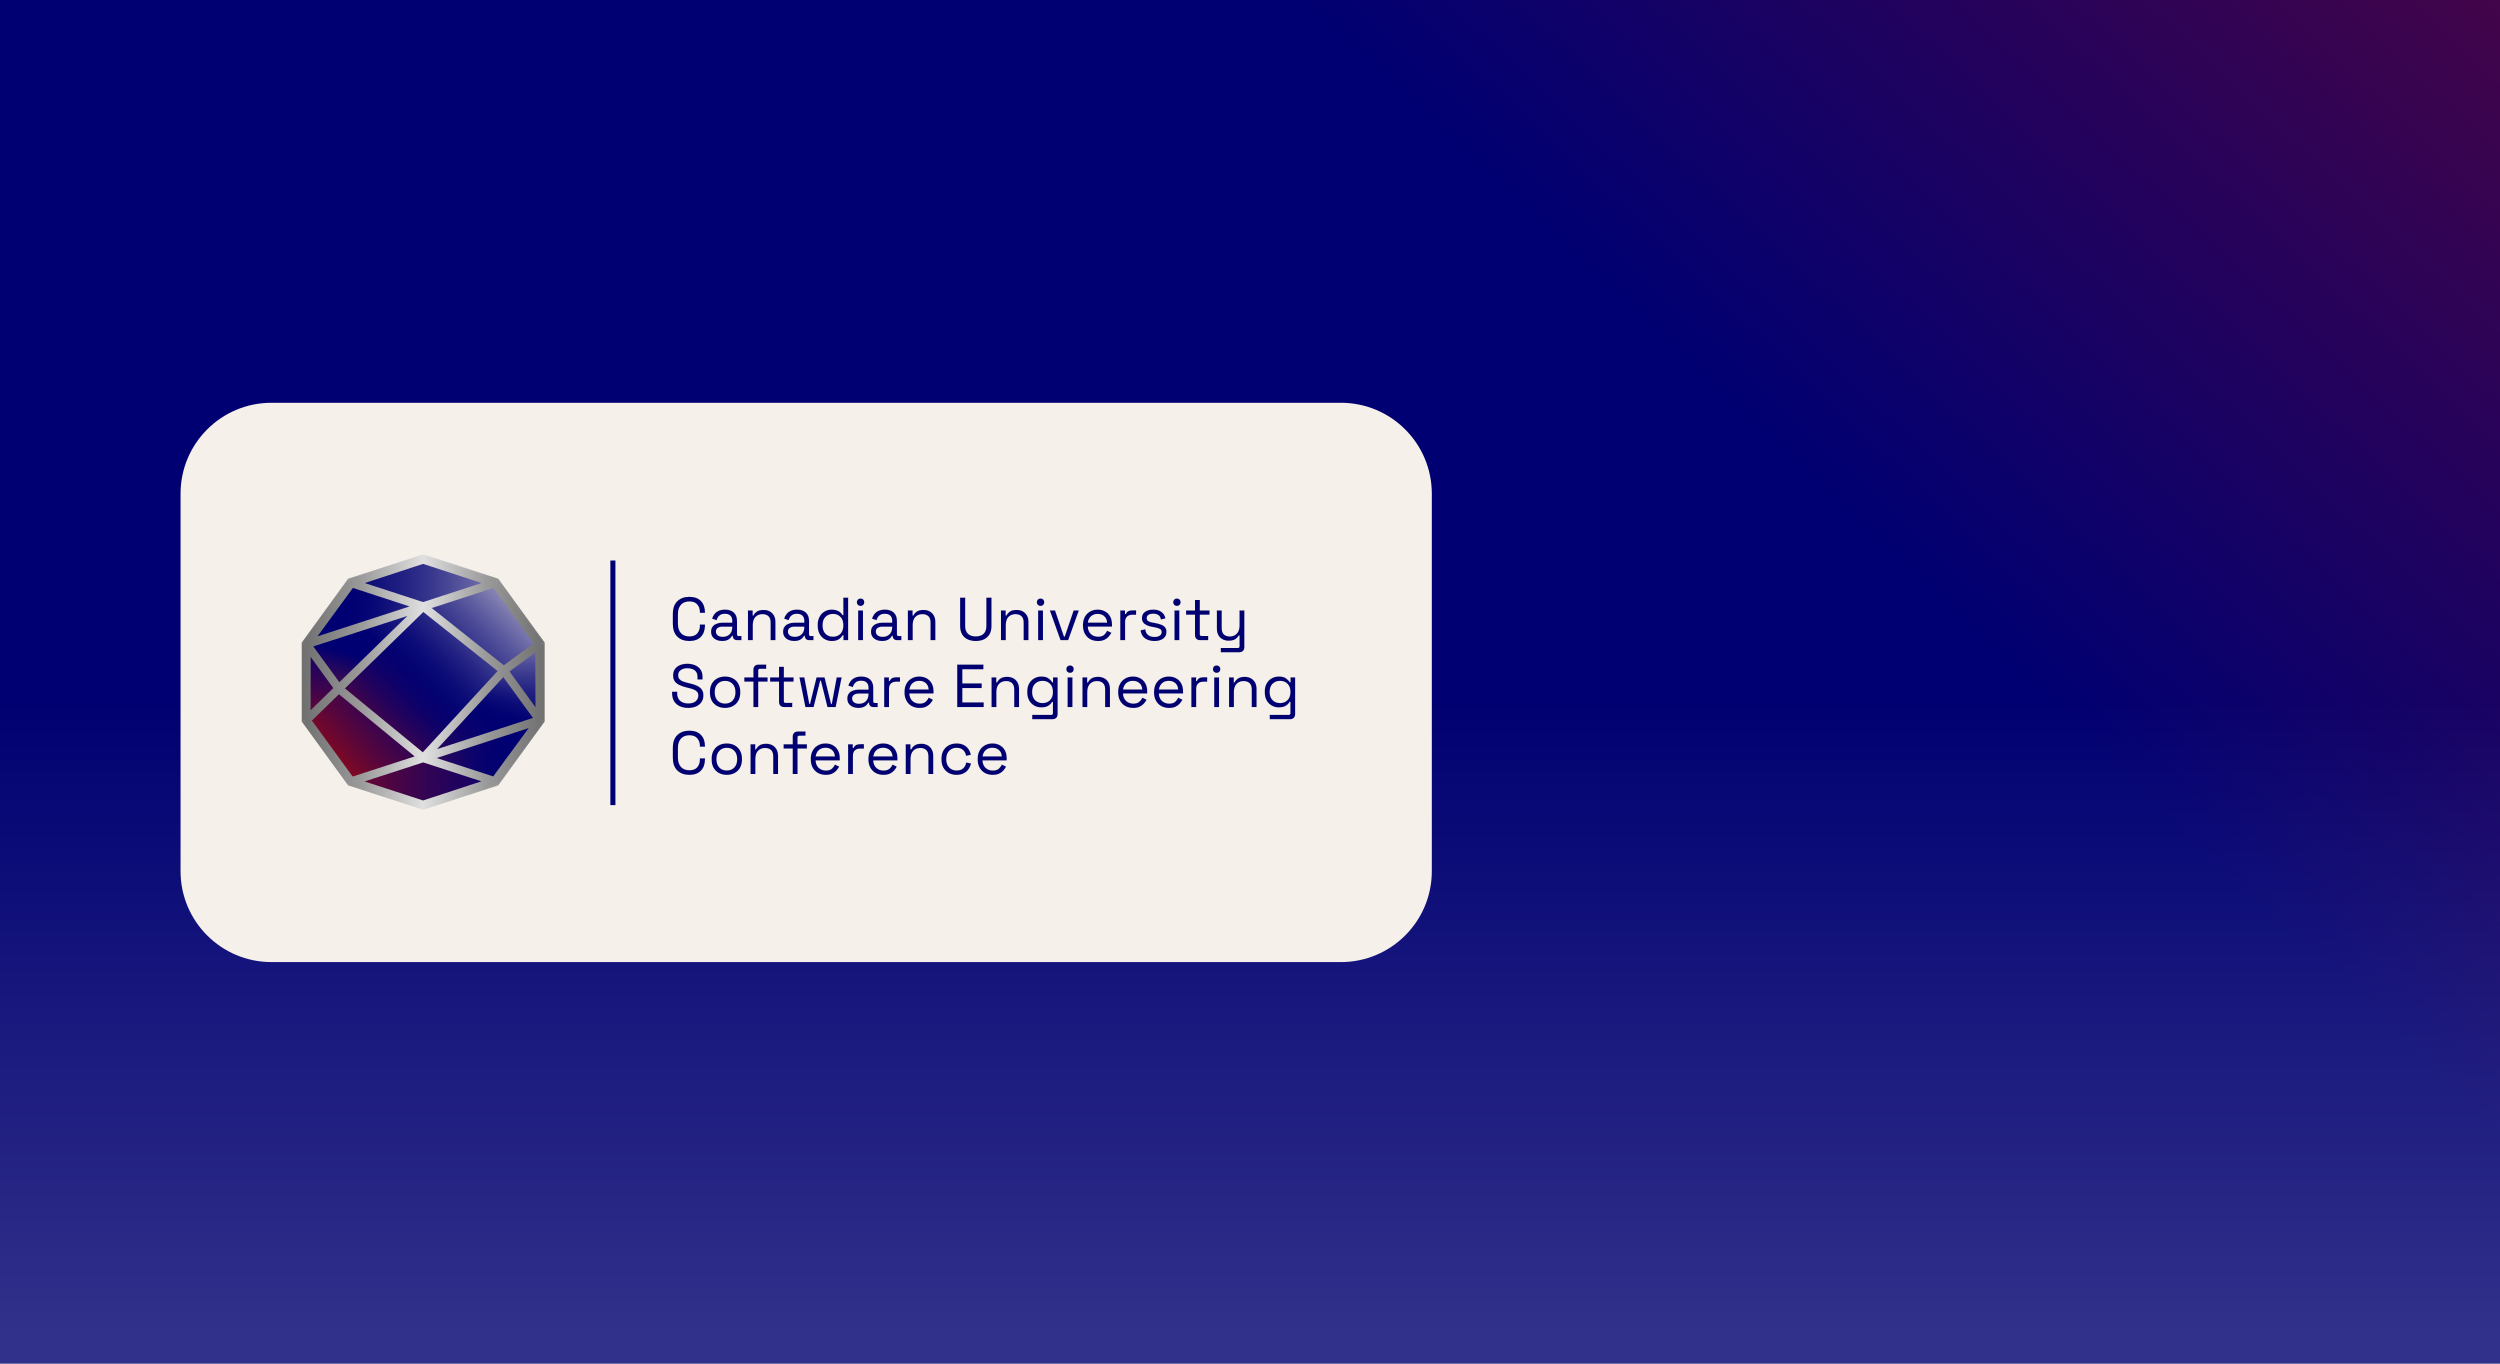
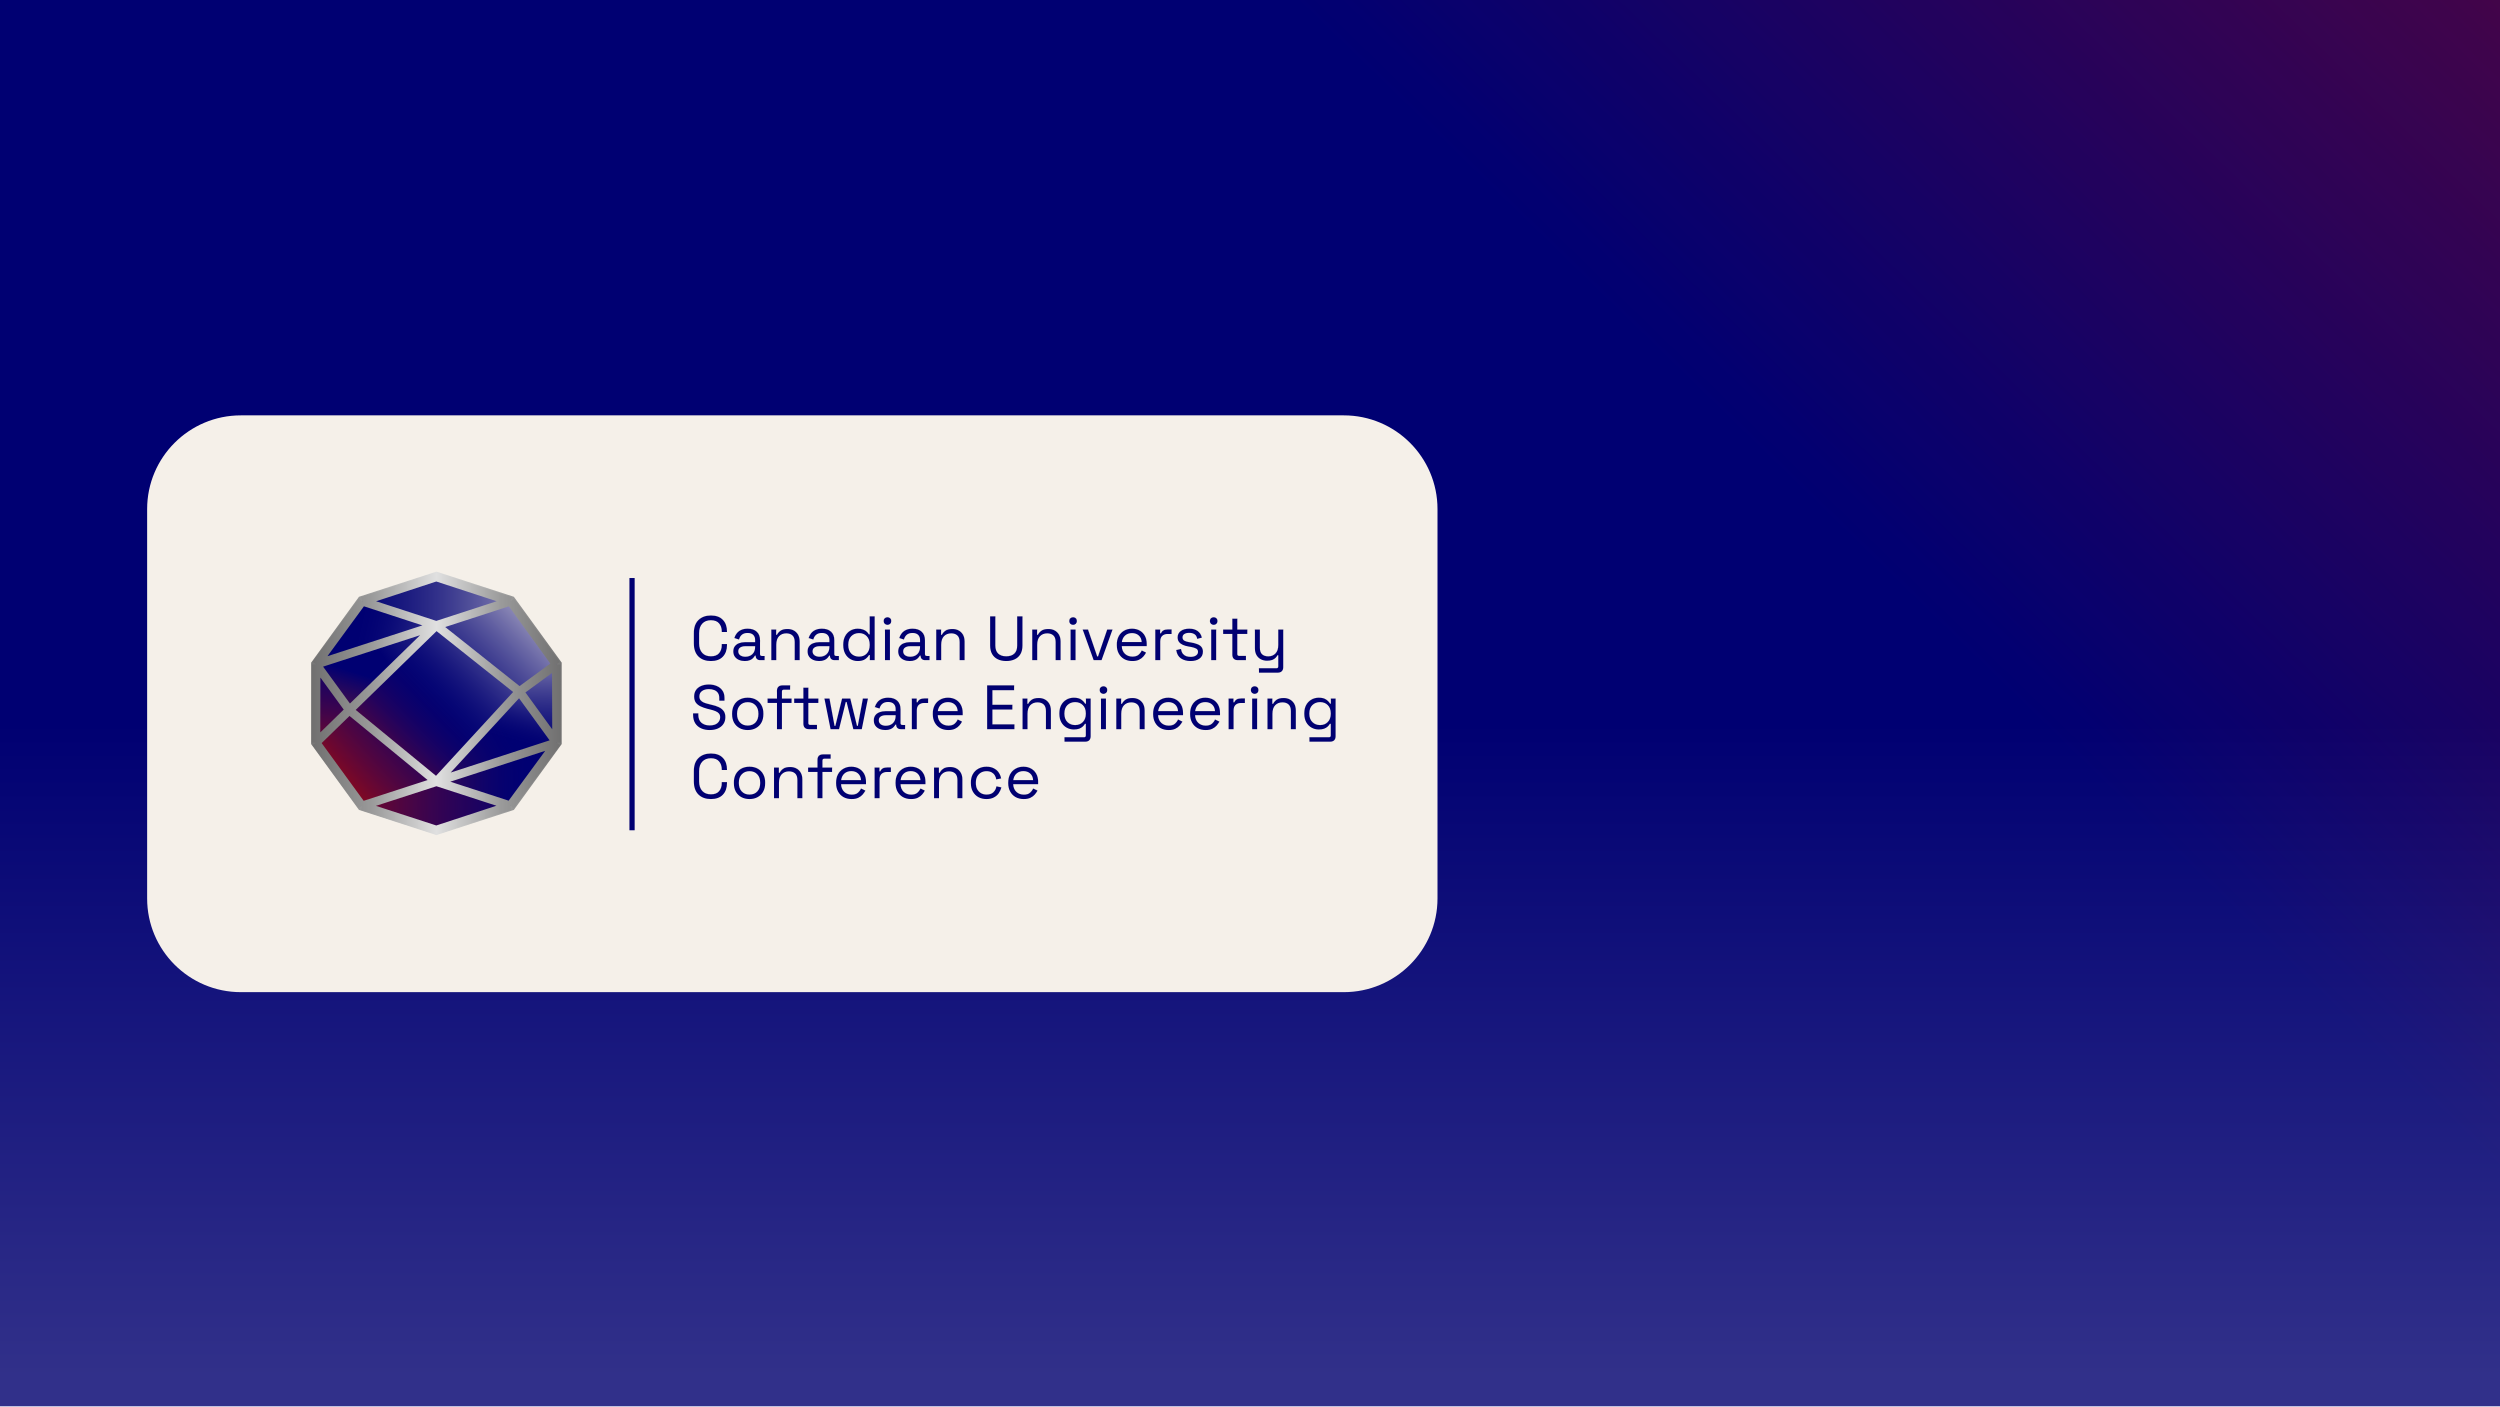
- <svg xmlns="http://www.w3.org/2000/svg" width="1980" height="1080" viewBox="0 0 1980 1080" fill="none">
-   <rect width="1980" height="1080" fill="url(#paint0_linear_366_193)" />
-   <rect width="1980" height="1080" fill="url(#paint1_linear_366_193)" fill-opacity="0.2" />
-   <rect x="143" y="319" width="991" height="442.972" rx="72" fill="#F5F0E9" />
+ <svg xmlns="http://www.w3.org/2000/svg" width="1920" height="1080" viewBox="0 0 1920 1080" fill="none">
+   <rect width="1920" height="1080" fill="url(#paint0_linear_366_193)" />
+   <rect width="1920" height="1080" fill="url(#paint1_linear_366_193)" fill-opacity="0.2" />
+   <rect x="113" y="319" width="991" height="442.972" rx="72" fill="#F5F0E9" />
  <g filter="url(#filter0_i_366_193)">
    <path d="M545.984 507.672C541.984 507.672 538.8 506.52 536.432 504.216C534.064 501.88 532.88 498.488 532.88 494.04V486.36C532.88 481.912 534.064 478.536 536.432 476.232C538.8 473.896 541.984 472.728 545.984 472.728C549.952 472.728 552.992 473.832 555.104 476.04C557.248 478.248 558.32 481.272 558.32 485.112V485.352H554.336V484.968C554.336 482.44 553.648 480.376 552.272 478.776C550.928 477.144 548.832 476.328 545.984 476.328C543.136 476.328 540.912 477.208 539.312 478.968C537.712 480.696 536.912 483.128 536.912 486.264V494.136C536.912 497.272 537.712 499.72 539.312 501.48C540.912 503.208 543.136 504.072 545.984 504.072C548.832 504.072 550.928 503.272 552.272 501.672C553.648 500.04 554.336 497.96 554.336 495.432V494.664H558.32V495.288C558.32 499.128 557.248 502.152 555.104 504.36C552.992 506.568 549.952 507.672 545.984 507.672ZM571.981 507.672C570.349 507.672 568.861 507.384 567.517 506.808C566.173 506.232 565.117 505.4 564.349 504.312C563.581 503.224 563.197 501.896 563.197 500.328C563.197 498.728 563.581 497.416 564.349 496.392C565.117 495.336 566.173 494.552 567.517 494.04C568.861 493.496 570.365 493.224 572.029 493.224H579.949V491.496C579.949 489.832 579.453 488.52 578.461 487.56C577.501 486.6 576.061 486.12 574.141 486.12C572.253 486.12 570.781 486.584 569.725 487.512C568.669 488.408 567.949 489.624 567.565 491.16L564.013 490.008C564.397 488.696 565.005 487.512 565.837 486.456C566.669 485.368 567.773 484.504 569.149 483.864C570.557 483.192 572.237 482.856 574.189 482.856C577.197 482.856 579.533 483.64 581.197 485.208C582.861 486.744 583.693 488.92 583.693 491.736V502.344C583.693 503.304 584.141 503.784 585.037 503.784H587.197V507H583.885C582.829 507 581.981 506.712 581.341 506.136C580.701 505.528 580.381 504.728 580.381 503.736V503.496H579.805C579.453 504.104 578.973 504.744 578.365 505.416C577.789 506.056 576.989 506.584 575.965 507C574.941 507.448 573.613 507.672 571.981 507.672ZM572.413 504.408C574.653 504.408 576.461 503.752 577.837 502.44C579.245 501.096 579.949 499.224 579.949 496.824V496.296H572.173C570.669 496.296 569.421 496.632 568.429 497.304C567.469 497.944 566.989 498.92 566.989 500.232C566.989 501.544 567.485 502.568 568.477 503.304C569.501 504.04 570.813 504.408 572.413 504.408ZM592.39 507V483.528H596.086V487.512H596.758C597.27 486.392 598.134 485.384 599.35 484.488C600.598 483.56 602.422 483.096 604.822 483.096C606.582 483.096 608.15 483.464 609.526 484.2C610.934 484.936 612.054 486.024 612.886 487.464C613.718 488.904 614.134 490.68 614.134 492.792V507H610.342V493.08C610.342 490.744 609.75 489.048 608.566 487.992C607.414 486.936 605.846 486.408 603.862 486.408C601.59 486.408 599.734 487.144 598.294 488.616C596.886 490.088 596.182 492.28 596.182 495.192V507H592.39ZM629.028 507.672C627.396 507.672 625.908 507.384 624.564 506.808C623.22 506.232 622.164 505.4 621.396 504.312C620.628 503.224 620.244 501.896 620.244 500.328C620.244 498.728 620.628 497.416 621.396 496.392C622.164 495.336 623.22 494.552 624.564 494.04C625.908 493.496 627.412 493.224 629.076 493.224H636.996V491.496C636.996 489.832 636.5 488.52 635.508 487.56C634.548 486.6 633.108 486.12 631.188 486.12C629.3 486.12 627.828 486.584 626.772 487.512C625.716 488.408 624.996 489.624 624.612 491.16L621.06 490.008C621.444 488.696 622.052 487.512 622.884 486.456C623.716 485.368 624.82 484.504 626.196 483.864C627.604 483.192 629.284 482.856 631.236 482.856C634.244 482.856 636.58 483.64 638.244 485.208C639.908 486.744 640.74 488.92 640.74 491.736V502.344C640.74 503.304 641.188 503.784 642.084 503.784H644.244V507H640.932C639.876 507 639.028 506.712 638.388 506.136C637.748 505.528 637.428 504.728 637.428 503.736V503.496H636.852C636.5 504.104 636.02 504.744 635.412 505.416C634.836 506.056 634.036 506.584 633.012 507C631.988 507.448 630.66 507.672 629.028 507.672ZM629.46 504.408C631.7 504.408 633.508 503.752 634.884 502.44C636.292 501.096 636.996 499.224 636.996 496.824V496.296H629.22C627.716 496.296 626.468 496.632 625.476 497.304C624.516 497.944 624.036 498.92 624.036 500.232C624.036 501.544 624.532 502.568 625.524 503.304C626.548 504.04 627.86 504.408 629.46 504.408ZM658.717 507.672C656.701 507.672 654.845 507.192 653.149 506.232C651.453 505.272 650.109 503.88 649.117 502.056C648.125 500.232 647.629 498.072 647.629 495.576V494.952C647.629 492.456 648.125 490.312 649.117 488.52C650.109 486.696 651.437 485.304 653.101 484.344C654.797 483.352 656.669 482.856 658.717 482.856C660.349 482.856 661.725 483.08 662.845 483.528C663.997 483.944 664.925 484.488 665.629 485.16C666.333 485.8 666.877 486.488 667.261 487.224H667.933V473.4H671.725V507H668.029V503.112H667.357C666.717 504.296 665.725 505.352 664.381 506.28C663.037 507.208 661.149 507.672 658.717 507.672ZM659.725 504.312C662.157 504.312 664.125 503.544 665.629 502.008C667.165 500.44 667.933 498.264 667.933 495.48V495.048C667.933 492.264 667.165 490.104 665.629 488.568C664.125 487 662.157 486.216 659.725 486.216C657.325 486.216 655.341 487 653.773 488.568C652.237 490.104 651.469 492.264 651.469 495.048V495.48C651.469 498.264 652.237 500.44 653.773 502.008C655.341 503.544 657.325 504.312 659.725 504.312ZM679.672 507V483.528H683.464V507H679.672ZM681.592 479.88C680.76 479.88 680.056 479.608 679.48 479.064C678.936 478.52 678.664 477.832 678.664 477C678.664 476.136 678.936 475.432 679.48 474.888C680.056 474.344 680.76 474.072 681.592 474.072C682.424 474.072 683.112 474.344 683.656 474.888C684.2 475.432 684.472 476.136 684.472 477C684.472 477.832 684.2 478.52 683.656 479.064C683.112 479.608 682.424 479.88 681.592 479.88ZM698.637 507.672C697.005 507.672 695.517 507.384 694.173 506.808C692.829 506.232 691.773 505.4 691.005 504.312C690.237 503.224 689.853 501.896 689.853 500.328C689.853 498.728 690.237 497.416 691.005 496.392C691.773 495.336 692.829 494.552 694.173 494.04C695.517 493.496 697.021 493.224 698.685 493.224H706.605V491.496C706.605 489.832 706.109 488.52 705.117 487.56C704.157 486.6 702.717 486.12 700.797 486.12C698.909 486.12 697.437 486.584 696.381 487.512C695.325 488.408 694.605 489.624 694.221 491.16L690.669 490.008C691.053 488.696 691.661 487.512 692.493 486.456C693.325 485.368 694.429 484.504 695.805 483.864C697.213 483.192 698.893 482.856 700.845 482.856C703.853 482.856 706.189 483.64 707.853 485.208C709.517 486.744 710.349 488.92 710.349 491.736V502.344C710.349 503.304 710.797 503.784 711.693 503.784H713.853V507H710.541C709.485 507 708.637 506.712 707.997 506.136C707.357 505.528 707.037 504.728 707.037 503.736V503.496H706.461C706.109 504.104 705.629 504.744 705.021 505.416C704.445 506.056 703.645 506.584 702.621 507C701.597 507.448 700.269 507.672 698.637 507.672ZM699.069 504.408C701.309 504.408 703.117 503.752 704.493 502.44C705.901 501.096 706.605 499.224 706.605 496.824V496.296H698.829C697.325 496.296 696.077 496.632 695.085 497.304C694.125 497.944 693.645 498.92 693.645 500.232C693.645 501.544 694.141 502.568 695.133 503.304C696.157 504.04 697.469 504.408 699.069 504.408ZM719.047 507V483.528H722.743V487.512H723.415C723.927 486.392 724.791 485.384 726.007 484.488C727.255 483.56 729.079 483.096 731.479 483.096C733.239 483.096 734.807 483.464 736.183 484.2C737.591 484.936 738.711 486.024 739.543 487.464C740.375 488.904 740.791 490.68 740.791 492.792V507H736.999V493.08C736.999 490.744 736.407 489.048 735.223 487.992C734.071 486.936 732.503 486.408 730.519 486.408C728.247 486.408 726.391 487.144 724.951 488.616C723.543 490.088 722.839 492.28 722.839 495.192V507H719.047ZM772.812 507.672C770.316 507.672 768.14 507.224 766.284 506.328C764.428 505.432 762.988 504.104 761.964 502.344C760.94 500.552 760.428 498.36 760.428 495.768V473.4H764.412V495.816C764.412 498.568 765.148 500.632 766.62 502.008C768.092 503.384 770.156 504.072 772.812 504.072C775.468 504.072 777.532 503.384 779.004 502.008C780.476 500.632 781.212 498.568 781.212 495.816V473.4H785.244V495.768C785.244 498.36 784.732 500.552 783.708 502.344C782.684 504.104 781.228 505.432 779.34 506.328C777.484 507.224 775.308 507.672 772.812 507.672ZM792.781 507V483.528H796.477V487.512H797.149C797.661 486.392 798.525 485.384 799.741 484.488C800.989 483.56 802.813 483.096 805.213 483.096C806.973 483.096 808.541 483.464 809.917 484.2C811.325 484.936 812.445 486.024 813.277 487.464C814.109 488.904 814.525 490.68 814.525 492.792V507H810.733V493.08C810.733 490.744 810.141 489.048 808.957 487.992C807.805 486.936 806.237 486.408 804.253 486.408C801.981 486.408 800.125 487.144 798.685 488.616C797.277 490.088 796.573 492.28 796.573 495.192V507H792.781ZM822.218 507V483.528H826.01V507H822.218ZM824.138 479.88C823.306 479.88 822.602 479.608 822.026 479.064C821.482 478.52 821.21 477.832 821.21 477C821.21 476.136 821.482 475.432 822.026 474.888C822.602 474.344 823.306 474.072 824.138 474.072C824.97 474.072 825.658 474.344 826.202 474.888C826.746 475.432 827.018 476.136 827.018 477C827.018 477.832 826.746 478.52 826.202 479.064C825.658 479.608 824.97 479.88 824.138 479.88ZM839.936 507L831.536 483.528H835.568L842.624 504.168H843.296L850.352 483.528H854.384L845.984 507H839.936ZM869.627 507.672C867.259 507.672 865.179 507.176 863.387 506.184C861.595 505.16 860.203 503.736 859.211 501.912C858.219 500.088 857.723 497.976 857.723 495.576V495C857.723 492.568 858.219 490.44 859.211 488.616C860.203 486.792 861.579 485.384 863.339 484.392C865.099 483.368 867.115 482.856 869.387 482.856C871.595 482.856 873.547 483.336 875.243 484.296C876.939 485.224 878.267 486.568 879.227 488.328C880.187 490.088 880.667 492.152 880.667 494.52V496.248H861.515C861.611 498.776 862.427 500.76 863.963 502.2C865.499 503.608 867.419 504.312 869.723 504.312C871.739 504.312 873.291 503.848 874.379 502.92C875.467 501.992 876.299 500.888 876.875 499.608L880.139 501.192C879.659 502.184 878.987 503.176 878.123 504.168C877.291 505.16 876.187 505.992 874.811 506.664C873.467 507.336 871.739 507.672 869.627 507.672ZM861.563 493.128H876.827C876.699 490.952 875.947 489.256 874.571 488.04C873.227 486.824 871.499 486.216 869.387 486.216C867.243 486.216 865.483 486.824 864.107 488.04C862.731 489.256 861.883 490.952 861.563 493.128ZM887.281 507V483.528H890.977V486.408H891.649C892.065 485.384 892.705 484.632 893.569 484.152C894.433 483.672 895.569 483.432 896.977 483.432H899.761V486.888H896.737C895.041 486.888 893.665 487.368 892.609 488.328C891.585 489.256 891.073 490.712 891.073 492.696V507H887.281ZM914.362 507.672C911.45 507.672 908.986 507 906.97 505.656C904.986 504.312 903.786 502.184 903.37 499.272L906.97 498.456C907.226 499.992 907.706 501.208 908.41 502.104C909.114 502.968 909.978 503.592 911.002 503.976C912.058 504.328 913.178 504.504 914.362 504.504C916.122 504.504 917.514 504.152 918.538 503.448C919.562 502.744 920.074 501.8 920.074 500.616C920.074 499.4 919.578 498.552 918.586 498.072C917.626 497.56 916.298 497.144 914.602 496.824L912.634 496.488C911.13 496.232 909.754 495.832 908.506 495.288C907.258 494.744 906.266 494.008 905.53 493.08C904.794 492.152 904.426 490.984 904.426 489.576C904.426 487.464 905.242 485.816 906.874 484.632C908.506 483.448 910.666 482.856 913.354 482.856C916.01 482.856 918.154 483.464 919.786 484.68C921.45 485.864 922.522 487.544 923.002 489.72L919.45 490.632C919.162 488.936 918.474 487.752 917.386 487.08C916.298 486.376 914.954 486.024 913.354 486.024C911.754 486.024 910.49 486.328 909.562 486.936C908.634 487.512 908.17 488.376 908.17 489.528C908.17 490.648 908.602 491.48 909.466 492.024C910.362 492.536 911.546 492.92 913.018 493.176L914.986 493.512C916.65 493.8 918.138 494.2 919.45 494.712C920.794 495.192 921.85 495.896 922.618 496.824C923.418 497.752 923.818 498.968 923.818 500.472C923.818 502.776 922.954 504.552 921.226 505.8C919.53 507.048 917.242 507.672 914.362 507.672ZM930.218 507V483.528H934.01V507H930.218ZM932.138 479.88C931.306 479.88 930.602 479.608 930.026 479.064C929.482 478.52 929.21 477.832 929.21 477C929.21 476.136 929.482 475.432 930.026 474.888C930.602 474.344 931.306 474.072 932.138 474.072C932.97 474.072 933.658 474.344 934.202 474.888C934.746 475.432 935.018 476.136 935.018 477C935.018 477.832 934.746 478.52 934.202 479.064C933.658 479.608 932.97 479.88 932.138 479.88ZM950.624 507C949.28 507 948.24 506.632 947.504 505.896C946.8 505.16 946.448 504.152 946.448 502.872V486.84H939.392V483.528H946.448V475.176H950.24V483.528H957.92V486.84H950.24V502.296C950.24 503.256 950.704 503.736 951.632 503.736H956.864V507H950.624ZM966.894 516.6V513.24H980.334C981.262 513.24 981.726 512.76 981.726 511.8V503.256H981.054C980.734 503.928 980.238 504.6 979.566 505.272C978.926 505.912 978.078 506.44 977.022 506.856C975.966 507.24 974.638 507.432 973.038 507.432C971.342 507.432 969.774 507.064 968.334 506.328C966.926 505.592 965.806 504.504 964.974 503.064C964.174 501.624 963.774 499.864 963.774 497.784V483.528H967.566V497.496C967.566 499.8 968.142 501.48 969.294 502.536C970.478 503.592 972.062 504.12 974.046 504.12C976.286 504.12 978.126 503.384 979.566 501.912C981.006 500.44 981.726 498.248 981.726 495.336V483.528H985.518V512.472C985.518 513.752 985.15 514.76 984.414 515.496C983.71 516.232 982.67 516.6 981.294 516.6H966.894ZM545.024 560.672C542.592 560.672 540.416 560.24 538.496 559.376C536.576 558.512 535.056 557.216 533.936 555.488C532.848 553.728 532.304 551.536 532.304 548.912V547.904H536.288V548.912C536.288 551.696 537.104 553.776 538.736 555.152C540.368 556.496 542.464 557.168 545.024 557.168C547.648 557.168 549.648 556.576 551.024 555.392C552.4 554.208 553.088 552.72 553.088 550.928C553.088 549.68 552.768 548.688 552.128 547.952C551.52 547.216 550.656 546.624 549.536 546.176C548.416 545.696 547.104 545.28 545.6 544.928L543.104 544.304C541.152 543.792 539.424 543.168 537.92 542.432C536.416 541.696 535.232 540.736 534.368 539.552C533.536 538.336 533.12 536.784 533.12 534.896C533.12 533.008 533.584 531.376 534.512 530C535.472 528.624 536.8 527.568 538.496 526.832C540.224 526.096 542.208 525.728 544.448 525.728C546.72 525.728 548.752 526.128 550.544 526.928C552.368 527.696 553.792 528.848 554.816 530.384C555.872 531.888 556.4 533.792 556.4 536.096V538.112H552.416V536.096C552.416 534.464 552.064 533.152 551.36 532.16C550.688 531.168 549.744 530.432 548.528 529.952C547.344 529.472 545.984 529.232 544.448 529.232C542.24 529.232 540.464 529.728 539.12 530.72C537.776 531.68 537.104 533.056 537.104 534.848C537.104 536.032 537.392 536.992 537.968 537.728C538.544 538.464 539.36 539.072 540.416 539.552C541.472 540 542.736 540.4 544.208 540.752L546.704 541.376C548.656 541.792 550.4 542.368 551.936 543.104C553.504 543.808 554.752 544.784 555.68 546.032C556.608 547.248 557.072 548.848 557.072 550.832C557.072 552.816 556.576 554.544 555.584 556.016C554.592 557.488 553.184 558.64 551.36 559.472C549.568 560.272 547.456 560.672 545.024 560.672ZM574.27 560.672C571.902 560.672 569.806 560.176 567.982 559.184C566.19 558.192 564.782 556.8 563.758 555.008C562.766 553.184 562.27 551.04 562.27 548.576V547.952C562.27 545.52 562.766 543.392 563.758 541.568C564.782 539.744 566.19 538.336 567.982 537.344C569.806 536.352 571.902 535.856 574.27 535.856C576.638 535.856 578.718 536.352 580.51 537.344C582.334 538.336 583.742 539.744 584.734 541.568C585.758 543.392 586.27 545.52 586.27 547.952V548.576C586.27 551.04 585.758 553.184 584.734 555.008C583.742 556.8 582.334 558.192 580.51 559.184C578.718 560.176 576.638 560.672 574.27 560.672ZM574.27 557.264C576.766 557.264 578.75 556.48 580.222 554.912C581.726 553.312 582.478 551.168 582.478 548.48V548.048C582.478 545.36 581.726 543.232 580.222 541.664C578.75 540.064 576.766 539.264 574.27 539.264C571.806 539.264 569.822 540.064 568.318 541.664C566.814 543.232 566.062 545.36 566.062 548.048V548.48C566.062 551.168 566.814 553.312 568.318 554.912C569.822 556.48 571.806 557.264 574.27 557.264ZM596.717 560V539.84H589.517V536.528H596.717V530.528C596.717 529.248 597.069 528.24 597.773 527.504C598.509 526.768 599.549 526.4 600.893 526.4H606.797V529.664H601.949C600.989 529.664 600.509 530.144 600.509 531.104V536.528H607.901V539.84H600.509V560H596.717ZM621.187 560C619.843 560 618.803 559.632 618.067 558.896C617.363 558.16 617.011 557.152 617.011 555.872V539.84H609.955V536.528H617.011V528.176H620.803V536.528H628.483V539.84H620.803V555.296C620.803 556.256 621.267 556.736 622.195 556.736H627.427V560H621.187ZM637.889 560L633.185 536.528H637.025L640.913 557.456H641.585L646.721 536.528H653.009L658.145 557.456H658.817L662.705 536.528H666.545L661.841 560H655.361L650.177 539.072H649.553L644.369 560H637.889ZM679.887 560.672C678.255 560.672 676.767 560.384 675.423 559.808C674.079 559.232 673.023 558.4 672.255 557.312C671.487 556.224 671.103 554.896 671.103 553.328C671.103 551.728 671.487 550.416 672.255 549.392C673.023 548.336 674.079 547.552 675.423 547.04C676.767 546.496 678.271 546.224 679.935 546.224H687.855V544.496C687.855 542.832 687.359 541.52 686.367 540.56C685.407 539.6 683.967 539.12 682.047 539.12C680.159 539.12 678.687 539.584 677.631 540.512C676.575 541.408 675.855 542.624 675.471 544.16L671.919 543.008C672.303 541.696 672.911 540.512 673.743 539.456C674.575 538.368 675.679 537.504 677.055 536.864C678.463 536.192 680.143 535.856 682.095 535.856C685.103 535.856 687.439 536.64 689.103 538.208C690.767 539.744 691.599 541.92 691.599 544.736V555.344C691.599 556.304 692.047 556.784 692.943 556.784H695.103V560H691.791C690.735 560 689.887 559.712 689.247 559.136C688.607 558.528 688.287 557.728 688.287 556.736V556.496H687.711C687.359 557.104 686.879 557.744 686.271 558.416C685.695 559.056 684.895 559.584 683.871 560C682.847 560.448 681.519 560.672 679.887 560.672ZM680.319 557.408C682.559 557.408 684.367 556.752 685.743 555.44C687.151 554.096 687.855 552.224 687.855 549.824V549.296H680.079C678.575 549.296 677.327 549.632 676.335 550.304C675.375 550.944 674.895 551.92 674.895 553.232C674.895 554.544 675.391 555.568 676.383 556.304C677.407 557.04 678.719 557.408 680.319 557.408ZM700.297 560V536.528H703.993V539.408H704.665C705.081 538.384 705.721 537.632 706.585 537.152C707.449 536.672 708.585 536.432 709.993 536.432H712.777V539.888H709.753C708.057 539.888 706.681 540.368 705.625 541.328C704.601 542.256 704.089 543.712 704.089 545.696V560H700.297ZM728.299 560.672C725.931 560.672 723.851 560.176 722.059 559.184C720.267 558.16 718.875 556.736 717.883 554.912C716.891 553.088 716.395 550.976 716.395 548.576V548C716.395 545.568 716.891 543.44 717.883 541.616C718.875 539.792 720.251 538.384 722.011 537.392C723.771 536.368 725.787 535.856 728.059 535.856C730.267 535.856 732.219 536.336 733.915 537.296C735.611 538.224 736.939 539.568 737.899 541.328C738.859 543.088 739.339 545.152 739.339 547.52V549.248H720.187C720.283 551.776 721.099 553.76 722.635 555.2C724.171 556.608 726.091 557.312 728.395 557.312C730.411 557.312 731.963 556.848 733.051 555.92C734.139 554.992 734.971 553.888 735.547 552.608L738.811 554.192C738.331 555.184 737.659 556.176 736.795 557.168C735.963 558.16 734.859 558.992 733.483 559.664C732.139 560.336 730.411 560.672 728.299 560.672ZM720.235 546.128H735.499C735.371 543.952 734.619 542.256 733.243 541.04C731.899 539.824 730.171 539.216 728.059 539.216C725.915 539.216 724.155 539.824 722.779 541.04C721.403 542.256 720.555 543.952 720.235 546.128ZM758.137 560V526.4H778.825V530.048H762.169V541.28H777.481V544.928H762.169V556.352H779.065V560H758.137ZM785.328 560V536.528H789.024V540.512H789.696C790.208 539.392 791.072 538.384 792.288 537.488C793.536 536.56 795.36 536.096 797.76 536.096C799.52 536.096 801.088 536.464 802.464 537.2C803.872 537.936 804.992 539.024 805.824 540.464C806.656 541.904 807.072 543.68 807.072 545.792V560H803.28V546.08C803.28 543.744 802.688 542.048 801.504 540.992C800.352 539.936 798.784 539.408 796.8 539.408C794.528 539.408 792.672 540.144 791.232 541.616C789.824 543.088 789.12 545.28 789.12 548.192V560H785.328ZM813.613 548.384V547.712C813.613 545.248 814.109 543.136 815.101 541.376C816.093 539.616 817.437 538.256 819.133 537.296C820.829 536.336 822.685 535.856 824.701 535.856C827.165 535.856 829.053 536.336 830.365 537.296C831.709 538.224 832.701 539.264 833.341 540.416H834.013V536.528H837.613V565.472C837.613 566.752 837.261 567.76 836.557 568.496C835.853 569.232 834.829 569.6 833.485 569.6H817.549V566.24H832.477C833.437 566.24 833.917 565.76 833.917 564.8V555.872H833.245C832.861 556.576 832.317 557.264 831.613 557.936C830.909 558.608 829.997 559.168 828.877 559.616C827.757 560.032 826.365 560.24 824.701 560.24C822.685 560.24 820.829 559.76 819.133 558.8C817.437 557.84 816.093 556.48 815.101 554.72C814.109 552.928 813.613 550.816 813.613 548.384ZM825.709 556.88C828.141 556.88 830.109 556.112 831.613 554.576C833.149 553.04 833.917 550.928 833.917 548.24V547.856C833.917 545.136 833.149 543.024 831.613 541.52C830.109 539.984 828.141 539.216 825.709 539.216C823.309 539.216 821.325 539.984 819.757 541.52C818.221 543.024 817.453 545.136 817.453 547.856V548.24C817.453 550.928 818.221 553.04 819.757 554.576C821.325 556.112 823.309 556.88 825.709 556.88ZM845.562 560V536.528H849.354V560H845.562ZM847.482 532.88C846.65 532.88 845.946 532.608 845.37 532.064C844.826 531.52 844.554 530.832 844.554 530C844.554 529.136 844.826 528.432 845.37 527.888C845.946 527.344 846.65 527.072 847.482 527.072C848.314 527.072 849.002 527.344 849.546 527.888C850.09 528.432 850.362 529.136 850.362 530C850.362 530.832 850.09 531.52 849.546 532.064C849.002 532.608 848.314 532.88 847.482 532.88ZM857.328 560V536.528H861.024V540.512H861.696C862.208 539.392 863.072 538.384 864.288 537.488C865.536 536.56 867.36 536.096 869.76 536.096C871.52 536.096 873.088 536.464 874.464 537.2C875.872 537.936 876.992 539.024 877.824 540.464C878.656 541.904 879.072 543.68 879.072 545.792V560H875.28V546.08C875.28 543.744 874.688 542.048 873.504 540.992C872.352 539.936 870.784 539.408 868.8 539.408C866.528 539.408 864.672 540.144 863.232 541.616C861.824 543.088 861.12 545.28 861.12 548.192V560H857.328ZM897.517 560.672C895.149 560.672 893.069 560.176 891.277 559.184C889.485 558.16 888.093 556.736 887.101 554.912C886.109 553.088 885.613 550.976 885.613 548.576V548C885.613 545.568 886.109 543.44 887.101 541.616C888.093 539.792 889.469 538.384 891.229 537.392C892.989 536.368 895.005 535.856 897.277 535.856C899.485 535.856 901.437 536.336 903.133 537.296C904.829 538.224 906.157 539.568 907.117 541.328C908.077 543.088 908.557 545.152 908.557 547.52V549.248H889.405C889.501 551.776 890.317 553.76 891.853 555.2C893.389 556.608 895.309 557.312 897.613 557.312C899.629 557.312 901.181 556.848 902.269 555.92C903.357 554.992 904.189 553.888 904.765 552.608L908.029 554.192C907.549 555.184 906.877 556.176 906.013 557.168C905.181 558.16 904.077 558.992 902.701 559.664C901.357 560.336 899.629 560.672 897.517 560.672ZM889.453 546.128H904.717C904.589 543.952 903.837 542.256 902.461 541.04C901.117 539.824 899.389 539.216 897.277 539.216C895.133 539.216 893.373 539.824 891.997 541.04C890.621 542.256 889.773 543.952 889.453 546.128ZM925.924 560.672C923.556 560.672 921.476 560.176 919.684 559.184C917.892 558.16 916.5 556.736 915.508 554.912C914.516 553.088 914.02 550.976 914.02 548.576V548C914.02 545.568 914.516 543.44 915.508 541.616C916.5 539.792 917.876 538.384 919.636 537.392C921.396 536.368 923.412 535.856 925.684 535.856C927.892 535.856 929.844 536.336 931.54 537.296C933.236 538.224 934.564 539.568 935.524 541.328C936.484 543.088 936.964 545.152 936.964 547.52V549.248H917.812C917.908 551.776 918.724 553.76 920.26 555.2C921.796 556.608 923.716 557.312 926.02 557.312C928.036 557.312 929.588 556.848 930.676 555.92C931.764 554.992 932.596 553.888 933.172 552.608L936.436 554.192C935.956 555.184 935.284 556.176 934.42 557.168C933.588 558.16 932.484 558.992 931.108 559.664C929.764 560.336 928.036 560.672 925.924 560.672ZM917.86 546.128H933.124C932.996 543.952 932.244 542.256 930.868 541.04C929.524 539.824 927.796 539.216 925.684 539.216C923.54 539.216 921.78 539.824 920.404 541.04C919.028 542.256 918.18 543.952 917.86 546.128ZM943.578 560V536.528H947.274V539.408H947.946C948.362 538.384 949.002 537.632 949.866 537.152C950.73 536.672 951.866 536.432 953.274 536.432H956.058V539.888H953.034C951.338 539.888 949.962 540.368 948.906 541.328C947.882 542.256 947.37 543.712 947.37 545.696V560H943.578ZM961.672 560V536.528H965.464V560H961.672ZM963.592 532.88C962.76 532.88 962.056 532.608 961.48 532.064C960.936 531.52 960.664 530.832 960.664 530C960.664 529.136 960.936 528.432 961.48 527.888C962.056 527.344 962.76 527.072 963.592 527.072C964.424 527.072 965.112 527.344 965.656 527.888C966.2 528.432 966.472 529.136 966.472 530C966.472 530.832 966.2 531.52 965.656 532.064C965.112 532.608 964.424 532.88 963.592 532.88ZM973.437 560V536.528H977.133V540.512H977.805C978.317 539.392 979.181 538.384 980.397 537.488C981.645 536.56 983.469 536.096 985.869 536.096C987.629 536.096 989.197 536.464 990.573 537.2C991.981 537.936 993.101 539.024 993.933 540.464C994.765 541.904 995.181 543.68 995.181 545.792V560H991.389V546.08C991.389 543.744 990.797 542.048 989.613 540.992C988.461 539.936 986.893 539.408 984.909 539.408C982.637 539.408 980.781 540.144 979.341 541.616C977.933 543.088 977.229 545.28 977.229 548.192V560H973.437ZM1001.72 548.384V547.712C1001.72 545.248 1002.22 543.136 1003.21 541.376C1004.2 539.616 1005.55 538.256 1007.24 537.296C1008.94 536.336 1010.79 535.856 1012.81 535.856C1015.27 535.856 1017.16 536.336 1018.47 537.296C1019.82 538.224 1020.81 539.264 1021.45 540.416H1022.12V536.528H1025.72V565.472C1025.72 566.752 1025.37 567.76 1024.67 568.496C1023.96 569.232 1022.94 569.6 1021.59 569.6H1005.66V566.24H1020.59C1021.55 566.24 1022.03 565.76 1022.03 564.8V555.872H1021.35C1020.97 556.576 1020.43 557.264 1019.72 557.936C1019.02 558.608 1018.11 559.168 1016.99 559.616C1015.87 560.032 1014.47 560.24 1012.81 560.24C1010.79 560.24 1008.94 559.76 1007.24 558.8C1005.55 557.84 1004.2 556.48 1003.21 554.72C1002.22 552.928 1001.72 550.816 1001.72 548.384ZM1013.82 556.88C1016.25 556.88 1018.22 556.112 1019.72 554.576C1021.26 553.04 1022.03 550.928 1022.03 548.24V547.856C1022.03 545.136 1021.26 543.024 1019.72 541.52C1018.22 539.984 1016.25 539.216 1013.82 539.216C1011.42 539.216 1009.43 539.984 1007.87 541.52C1006.33 543.024 1005.56 545.136 1005.56 547.856V548.24C1005.56 550.928 1006.33 553.04 1007.87 554.576C1009.43 556.112 1011.42 556.88 1013.82 556.88ZM545.984 613.672C541.984 613.672 538.8 612.52 536.432 610.216C534.064 607.88 532.88 604.488 532.88 600.04V592.36C532.88 587.912 534.064 584.536 536.432 582.232C538.8 579.896 541.984 578.728 545.984 578.728C549.952 578.728 552.992 579.832 555.104 582.04C557.248 584.248 558.32 587.272 558.32 591.112V591.352H554.336V590.968C554.336 588.44 553.648 586.376 552.272 584.776C550.928 583.144 548.832 582.328 545.984 582.328C543.136 582.328 540.912 583.208 539.312 584.968C537.712 586.696 536.912 589.128 536.912 592.264V600.136C536.912 603.272 537.712 605.72 539.312 607.48C540.912 609.208 543.136 610.072 545.984 610.072C548.832 610.072 550.928 609.272 552.272 607.672C553.648 606.04 554.336 603.96 554.336 601.432V600.664H558.32V601.288C558.32 605.128 557.248 608.152 555.104 610.36C552.992 612.568 549.952 613.672 545.984 613.672ZM575.629 613.672C573.261 613.672 571.165 613.176 569.341 612.184C567.549 611.192 566.141 609.8 565.117 608.008C564.125 606.184 563.629 604.04 563.629 601.576V600.952C563.629 598.52 564.125 596.392 565.117 594.568C566.141 592.744 567.549 591.336 569.341 590.344C571.165 589.352 573.261 588.856 575.629 588.856C577.997 588.856 580.077 589.352 581.869 590.344C583.693 591.336 585.101 592.744 586.093 594.568C587.117 596.392 587.629 598.52 587.629 600.952V601.576C587.629 604.04 587.117 606.184 586.093 608.008C585.101 609.8 583.693 611.192 581.869 612.184C580.077 613.176 577.997 613.672 575.629 613.672ZM575.629 610.264C578.125 610.264 580.109 609.48 581.581 607.912C583.085 606.312 583.837 604.168 583.837 601.48V601.048C583.837 598.36 583.085 596.232 581.581 594.664C580.109 593.064 578.125 592.264 575.629 592.264C573.165 592.264 571.181 593.064 569.677 594.664C568.173 596.232 567.421 598.36 567.421 601.048V601.48C567.421 604.168 568.173 606.312 569.677 607.912C571.181 609.48 573.165 610.264 575.629 610.264ZM594.453 613V589.528H598.149V593.512H598.821C599.333 592.392 600.197 591.384 601.413 590.488C602.661 589.56 604.485 589.096 606.885 589.096C608.645 589.096 610.213 589.464 611.589 590.2C612.997 590.936 614.117 592.024 614.949 593.464C615.781 594.904 616.197 596.68 616.197 598.792V613H612.405V599.08C612.405 596.744 611.813 595.048 610.629 593.992C609.477 592.936 607.909 592.408 605.925 592.408C603.653 592.408 601.797 593.144 600.357 594.616C598.949 596.088 598.245 598.28 598.245 601.192V613H594.453ZM627.842 613V592.84H620.642V589.528H627.842V583.528C627.842 582.248 628.194 581.24 628.898 580.504C629.634 579.768 630.674 579.4 632.018 579.4H637.922V582.664H633.074C632.114 582.664 631.634 583.144 631.634 584.104V589.528H639.026V592.84H631.634V613H627.842ZM654.049 613.672C651.681 613.672 649.601 613.176 647.809 612.184C646.017 611.16 644.625 609.736 643.633 607.912C642.641 606.088 642.145 603.976 642.145 601.576V601C642.145 598.568 642.641 596.44 643.633 594.616C644.625 592.792 646.001 591.384 647.761 590.392C649.521 589.368 651.537 588.856 653.809 588.856C656.017 588.856 657.969 589.336 659.665 590.296C661.361 591.224 662.689 592.568 663.649 594.328C664.609 596.088 665.089 598.152 665.089 600.52V602.248H645.937C646.033 604.776 646.849 606.76 648.385 608.2C649.921 609.608 651.841 610.312 654.145 610.312C656.161 610.312 657.713 609.848 658.801 608.92C659.889 607.992 660.721 606.888 661.297 605.608L664.561 607.192C664.081 608.184 663.409 609.176 662.545 610.168C661.713 611.16 660.609 611.992 659.233 612.664C657.889 613.336 656.161 613.672 654.049 613.672ZM645.985 599.128H661.249C661.121 596.952 660.369 595.256 658.993 594.04C657.649 592.824 655.921 592.216 653.809 592.216C651.665 592.216 649.905 592.824 648.529 594.04C647.153 595.256 646.305 596.952 645.985 599.128ZM671.703 613V589.528H675.399V592.408H676.071C676.487 591.384 677.127 590.632 677.991 590.152C678.855 589.672 679.991 589.432 681.399 589.432H684.183V592.888H681.159C679.463 592.888 678.087 593.368 677.031 594.328C676.007 595.256 675.495 596.712 675.495 598.696V613H671.703ZM699.705 613.672C697.337 613.672 695.257 613.176 693.465 612.184C691.673 611.16 690.281 609.736 689.289 607.912C688.297 606.088 687.801 603.976 687.801 601.576V601C687.801 598.568 688.297 596.44 689.289 594.616C690.281 592.792 691.657 591.384 693.417 590.392C695.177 589.368 697.193 588.856 699.465 588.856C701.673 588.856 703.625 589.336 705.321 590.296C707.017 591.224 708.345 592.568 709.305 594.328C710.265 596.088 710.745 598.152 710.745 600.52V602.248H691.593C691.689 604.776 692.505 606.76 694.041 608.2C695.577 609.608 697.497 610.312 699.801 610.312C701.817 610.312 703.369 609.848 704.457 608.92C705.545 607.992 706.377 606.888 706.953 605.608L710.217 607.192C709.737 608.184 709.065 609.176 708.201 610.168C707.369 611.16 706.265 611.992 704.889 612.664C703.545 613.336 701.817 613.672 699.705 613.672ZM691.641 599.128H706.905C706.777 596.952 706.025 595.256 704.649 594.04C703.305 592.824 701.577 592.216 699.465 592.216C697.321 592.216 695.561 592.824 694.185 594.04C692.809 595.256 691.961 596.952 691.641 599.128ZM717.359 613V589.528H721.055V593.512H721.727C722.239 592.392 723.103 591.384 724.319 590.488C725.567 589.56 727.391 589.096 729.791 589.096C731.551 589.096 733.119 589.464 734.495 590.2C735.903 590.936 737.023 592.024 737.855 593.464C738.687 594.904 739.103 596.68 739.103 598.792V613H735.311V599.08C735.311 596.744 734.719 595.048 733.535 593.992C732.383 592.936 730.815 592.408 728.831 592.408C726.559 592.408 724.703 593.144 723.263 594.616C721.855 596.088 721.151 598.28 721.151 601.192V613H717.359ZM757.597 613.672C755.325 613.672 753.277 613.192 751.453 612.232C749.661 611.24 748.237 609.832 747.181 608.008C746.157 606.184 745.645 604.024 745.645 601.528V601C745.645 598.472 746.157 596.312 747.181 594.52C748.237 592.696 749.661 591.304 751.453 590.344C753.277 589.352 755.325 588.856 757.597 588.856C759.837 588.856 761.741 589.272 763.309 590.104C764.909 590.936 766.157 592.04 767.052 593.416C767.981 594.792 768.573 596.264 768.829 597.832L765.133 598.6C764.973 597.448 764.589 596.392 763.981 595.432C763.405 594.472 762.589 593.704 761.533 593.128C760.477 592.552 759.181 592.264 757.645 592.264C756.077 592.264 754.669 592.616 753.421 593.32C752.205 594.024 751.229 595.032 750.493 596.344C749.789 597.656 749.437 599.224 749.437 601.048V601.48C749.437 603.304 749.789 604.872 750.493 606.184C751.229 607.496 752.205 608.504 753.421 609.208C754.669 609.912 756.077 610.264 757.645 610.264C759.981 610.264 761.757 609.656 762.973 608.44C764.221 607.224 764.989 605.72 765.277 603.928L769.021 604.744C768.669 606.28 768.029 607.736 767.101 609.112C766.173 610.488 764.909 611.592 763.309 612.424C761.741 613.256 759.837 613.672 757.597 613.672ZM786.236 613.672C783.868 613.672 781.788 613.176 779.996 612.184C778.204 611.16 776.812 609.736 775.82 607.912C774.828 606.088 774.332 603.976 774.332 601.576V601C774.332 598.568 774.828 596.44 775.82 594.616C776.812 592.792 778.188 591.384 779.948 590.392C781.708 589.368 783.724 588.856 785.996 588.856C788.204 588.856 790.156 589.336 791.852 590.296C793.548 591.224 794.876 592.568 795.836 594.328C796.796 596.088 797.276 598.152 797.276 600.52V602.248H778.124C778.22 604.776 779.036 606.76 780.572 608.2C782.108 609.608 784.028 610.312 786.332 610.312C788.348 610.312 789.9 609.848 790.988 608.92C792.076 607.992 792.908 606.888 793.484 605.608L796.748 607.192C796.268 608.184 795.596 609.176 794.732 610.168C793.9 611.16 792.796 611.992 791.42 612.664C790.076 613.336 788.348 613.672 786.236 613.672ZM778.172 599.128H793.436C793.308 596.952 792.556 595.256 791.18 594.04C789.836 592.824 788.108 592.216 785.996 592.216C783.852 592.216 782.092 592.824 780.716 594.04C779.34 595.256 778.492 596.952 778.172 599.128Z" fill="#000072" />
  </g>
  <line x1="485.412" y1="443.925" x2="485.412" y2="637.65" stroke="#000072" stroke-width="4" />
  <path d="M335.172 439L394.639 458.322L431.392 508.908V571.436L394.639 622.021L335.172 641.343L275.704 622.021L238.952 571.436V508.908L275.704 458.322L335.172 439Z" fill="url(#paint2_linear_366_193)" />
  <path d="M277.917 461.663L335.063 443.121L392.101 461.772L335.063 480.314L277.917 461.663Z" fill="#000072" />
  <path d="M277.917 461.663L335.063 443.121L392.101 461.772L335.063 480.314L277.917 461.663Z" fill="url(#paint3_linear_366_193)" fill-opacity="0.7" />
  <path d="M268.266 545.377L335.063 480.314L242.675 510.243L268.266 545.377Z" fill="#000072" />
  <path d="M268.266 545.377L335.063 480.314L242.675 510.243L268.266 545.377Z" fill="url(#paint4_linear_366_193)" />
  <path d="M268.266 545.377L335.063 480.314L242.675 510.243L268.266 545.377Z" fill="url(#paint5_linear_366_193)" fill-opacity="0.7" />
  <path d="M335.063 480.315L277.917 461.663L242.675 510.243L335.063 480.315Z" fill="#000072" />
  <path d="M335.063 480.315L277.917 461.663L242.675 510.243L335.063 480.315Z" fill="url(#paint6_linear_366_193)" fill-opacity="0.7" />
  <path d="M335.172 600.354L427.452 570.317L391.993 618.897L335.172 600.354Z" fill="#000072" />
  <path d="M335.172 600.354L427.452 570.317L391.993 618.897L335.172 600.354Z" fill="url(#paint7_linear_366_193)" fill-opacity="0.7" />
  <path d="M398.933 531.063L335.172 600.354L427.452 570.317L398.933 531.063Z" fill="#000072" />
  <path d="M398.933 531.063L335.172 600.354L427.452 570.317L398.933 531.063Z" fill="url(#paint8_linear_366_193)" fill-opacity="0.7" />
  <path d="M398.933 531.063L335.172 600.354L427.452 570.317L398.933 531.063Z" fill="url(#paint9_linear_366_193)" fill-opacity="0.8" />
  <path d="M242.675 570.317L268.266 545.377L335.172 600.354L277.917 618.897L242.675 570.317Z" fill="#000072" />
  <path d="M242.675 570.317L268.266 545.377L335.172 600.354L277.917 618.897L242.675 570.317Z" fill="url(#paint10_linear_366_193)" fill-opacity="0.9" />
  <path d="M398.933 531.063L427.343 510.352L392.101 461.772L335.063 480.315L398.933 531.063Z" fill="#000072" />
  <path d="M398.933 531.063L427.343 510.352L392.101 461.772L335.063 480.315L398.933 531.063Z" fill="url(#paint11_linear_366_193)" fill-opacity="0.7" />
  <path d="M427.343 510.352L398.933 531.063L427.452 570.317L427.343 510.352Z" fill="#000072" />
  <path d="M427.343 510.352L398.933 531.063L427.452 570.317L427.343 510.352Z" fill="url(#paint12_linear_366_193)" fill-opacity="0.7" />
  <path d="M268.266 545.377L242.675 570.317V510.243L268.266 545.377Z" fill="#000072" />
  <path d="M268.266 545.377L242.675 570.317V510.243L268.266 545.377Z" fill="url(#paint13_linear_366_193)" fill-opacity="0.9" />
  <path d="M335.172 600.354L398.933 531.063L335.063 480.314L268.266 545.377L335.172 600.354Z" fill="#000072" />
  <path d="M335.172 600.354L398.933 531.063L335.063 480.314L268.266 545.377L335.172 600.354Z" fill="url(#paint14_linear_366_193)" fill-opacity="0.7" />
  <path d="M335.172 600.354L398.933 531.063L335.063 480.314L268.266 545.377L335.172 600.354Z" fill="url(#paint15_linear_366_193)" fill-opacity="0.7" />
  <path d="M335.172 600.354L277.917 618.897L335.063 637.44L391.993 618.897L335.172 600.354Z" fill="#000072" />
  <path d="M335.172 600.354L277.917 618.897L335.063 637.44L391.993 618.897L335.172 600.354Z" fill="url(#paint16_linear_366_193)" fill-opacity="0.9" />
  <path d="M278.025 618.897L335.172 600.354M278.025 618.897L242.675 570.317M278.025 618.897L335.063 637.44L391.884 618.789M427.452 570.317L398.933 531.063M427.452 570.317L427.235 510.352M427.452 570.317L391.884 618.789M427.452 570.317L335.172 600.354M398.933 531.063L427.235 510.352M398.933 531.063L335.063 480.315M398.933 531.063L335.172 600.354M427.235 510.352L392.101 461.772M391.884 618.789L335.172 600.354M335.172 600.354L268.591 545.702L242.783 510.243M242.783 510.243L335.063 480.315M242.783 510.243L242.675 570.317M242.783 510.243L278.242 461.772M335.063 480.315L242.675 570.317M335.063 480.315L278.242 461.772M335.063 480.315L392.101 461.772M278.242 461.772L335.063 443.121L392.101 461.772" stroke="url(#paint17_linear_366_193)" stroke-width="6.603" />
  <defs>
    <filter id="filter0_i_366_193" x="532.304" y="472.728" width="493.419" height="142.57" filterUnits="userSpaceOnUse" color-interpolation-filters="sRGB">
      <feFlood flood-opacity="0" result="BackgroundImageFix" />
      <feBlend mode="normal" in="SourceGraphic" in2="BackgroundImageFix" result="shape" />
      <feColorMatrix in="SourceAlpha" type="matrix" values="0 0 0 0 0 0 0 0 0 0 0 0 0 0 0 0 0 0 127 0" result="hardAlpha" />
      <feOffset dy="1.626" />
      <feGaussianBlur stdDeviation="0.813" />
      <feComposite in2="hardAlpha" operator="arithmetic" k2="-1" k3="1" />
      <feColorMatrix type="matrix" values="0 0 0 0 0 0 0 0 0 0 0 0 0 0 0 0 0 0 0.05 0" />
      <feBlend mode="normal" in2="shape" result="effect1_innerShadow_366_193" />
    </filter>
-     <linearGradient id="paint0_linear_366_193" x1="279.583" y1="444.868" x2="1740.77" y2="-1108.39" gradientUnits="userSpaceOnUse">
+     <linearGradient id="paint0_linear_366_193" x1="271.111" y1="444.868" x2="1734.35" y2="-1063.44" gradientUnits="userSpaceOnUse">
      <stop offset="0.391" stop-color="#000072" />
      <stop offset="1" stop-color="#A40B0D" />
    </linearGradient>
-     <linearGradient id="paint1_linear_366_193" x1="990" y1="182.739" x2="990" y2="1239.53" gradientUnits="userSpaceOnUse">
+     <linearGradient id="paint1_linear_366_193" x1="960" y1="182.739" x2="960" y2="1239.53" gradientUnits="userSpaceOnUse">
      <stop offset="0.352" stop-color="#000072" />
      <stop offset="0.826" stop-color="#F5F0E9" />
    </linearGradient>
    <linearGradient id="paint2_linear_366_193" x1="472.809" y1="537.927" x2="197.772" y2="537.927" gradientUnits="userSpaceOnUse">
      <stop stop-color="#555454" />
      <stop offset="0.3" stop-color="#9A9A9A" />
      <stop offset="0.5" stop-color="#E0E0E0" />
      <stop offset="0.697" stop-color="#9A9A9A" />
      <stop offset="1" stop-color="#555454" />
    </linearGradient>
    <linearGradient id="paint3_linear_366_193" x1="243" y1="443.121" x2="414.873" y2="443.121" gradientUnits="userSpaceOnUse">
      <stop stop-color="#000072" stop-opacity="0" />
      <stop offset="1" stop-color="#F5F0E9" />
    </linearGradient>
    <linearGradient id="paint4_linear_366_193" x1="279.869" y1="518.593" x2="260.675" y2="578.45" gradientUnits="userSpaceOnUse">
      <stop stop-color="#951C1E" stop-opacity="0" />
      <stop offset="1" stop-color="#951C1E" />
    </linearGradient>
    <linearGradient id="paint5_linear_366_193" x1="297.002" y1="507.966" x2="432.006" y2="415.035" gradientUnits="userSpaceOnUse">
      <stop stop-color="#F5F0E9" stop-opacity="0" />
      <stop offset="1" stop-color="#F5F0E9" />
    </linearGradient>
    <linearGradient id="paint6_linear_366_193" x1="459.874" y1="496.255" x2="277.808" y2="455.157" gradientUnits="userSpaceOnUse">
      <stop offset="0.425" stop-color="#F5F0E9" />
      <stop offset="1" stop-color="#000072" stop-opacity="0" />
    </linearGradient>
    <linearGradient id="paint7_linear_366_193" x1="409.126" y1="602.957" x2="313.81" y2="605.234" gradientUnits="userSpaceOnUse">
      <stop stop-color="#000072" stop-opacity="0" />
      <stop offset="1" stop-color="#951C1E" />
    </linearGradient>
    <linearGradient id="paint8_linear_366_193" x1="417.042" y1="509.376" x2="399.15" y2="572.269" gradientUnits="userSpaceOnUse">
      <stop offset="0.054" stop-color="#F5F0E9" />
      <stop offset="1" stop-color="#000072" stop-opacity="0" />
    </linearGradient>
    <linearGradient id="paint9_linear_366_193" x1="312.075" y1="617.813" x2="397.089" y2="569.884" gradientUnits="userSpaceOnUse">
      <stop stop-color="#951C1E" />
      <stop offset="1" stop-color="#000072" stop-opacity="0" />
    </linearGradient>
    <linearGradient id="paint10_linear_366_193" x1="369.655" y1="518.484" x2="264.145" y2="613.258" gradientUnits="userSpaceOnUse">
      <stop stop-color="#000072" stop-opacity="0" />
      <stop offset="1" stop-color="#A40B0D" />
    </linearGradient>
    <linearGradient id="paint11_linear_366_193" x1="311.966" y1="555.787" x2="406.957" y2="461.772" gradientUnits="userSpaceOnUse">
      <stop stop-color="#000072" stop-opacity="0" />
      <stop offset="1" stop-color="#F5F0E9" />
    </linearGradient>
    <linearGradient id="paint12_linear_366_193" x1="419.861" y1="494.303" x2="417.042" y2="590.812" gradientUnits="userSpaceOnUse">
      <stop stop-color="#F5F0E9" />
      <stop offset="1" stop-color="#000072" stop-opacity="0" />
    </linearGradient>
    <linearGradient id="paint13_linear_366_193" x1="261.977" y1="471.531" x2="242.675" y2="585.824" gradientUnits="userSpaceOnUse">
      <stop stop-color="#000072" stop-opacity="0" />
      <stop offset="1" stop-color="#A40B0D" />
    </linearGradient>
    <linearGradient id="paint14_linear_366_193" x1="351.979" y1="540.28" x2="285.182" y2="606.427" gradientUnits="userSpaceOnUse">
      <stop stop-color="#000072" stop-opacity="0" />
      <stop offset="0.836" stop-color="#A40B0D" />
    </linearGradient>
    <linearGradient id="paint15_linear_366_193" x1="424.958" y1="458.952" x2="329.858" y2="550.039" gradientUnits="userSpaceOnUse">
      <stop offset="0.24" stop-color="#F5F0E9" />
      <stop offset="1" stop-color="#000072" stop-opacity="0" />
    </linearGradient>
    <linearGradient id="paint16_linear_366_193" x1="254.386" y1="625.837" x2="457.055" y2="629.199" gradientUnits="userSpaceOnUse">
      <stop stop-color="#A40B0D" />
      <stop offset="1" stop-color="#000072" stop-opacity="0" />
    </linearGradient>
    <linearGradient id="paint17_linear_366_193" x1="460.751" y1="538.124" x2="209.592" y2="538.124" gradientUnits="userSpaceOnUse">
      <stop stop-color="#555454" />
      <stop offset="0.3" stop-color="#9A9A9A" />
      <stop offset="0.5" stop-color="#E0E0E0" />
      <stop offset="0.697" stop-color="#9A9A9A" />
      <stop offset="1" stop-color="#555454" />
    </linearGradient>
  </defs>
</svg>
